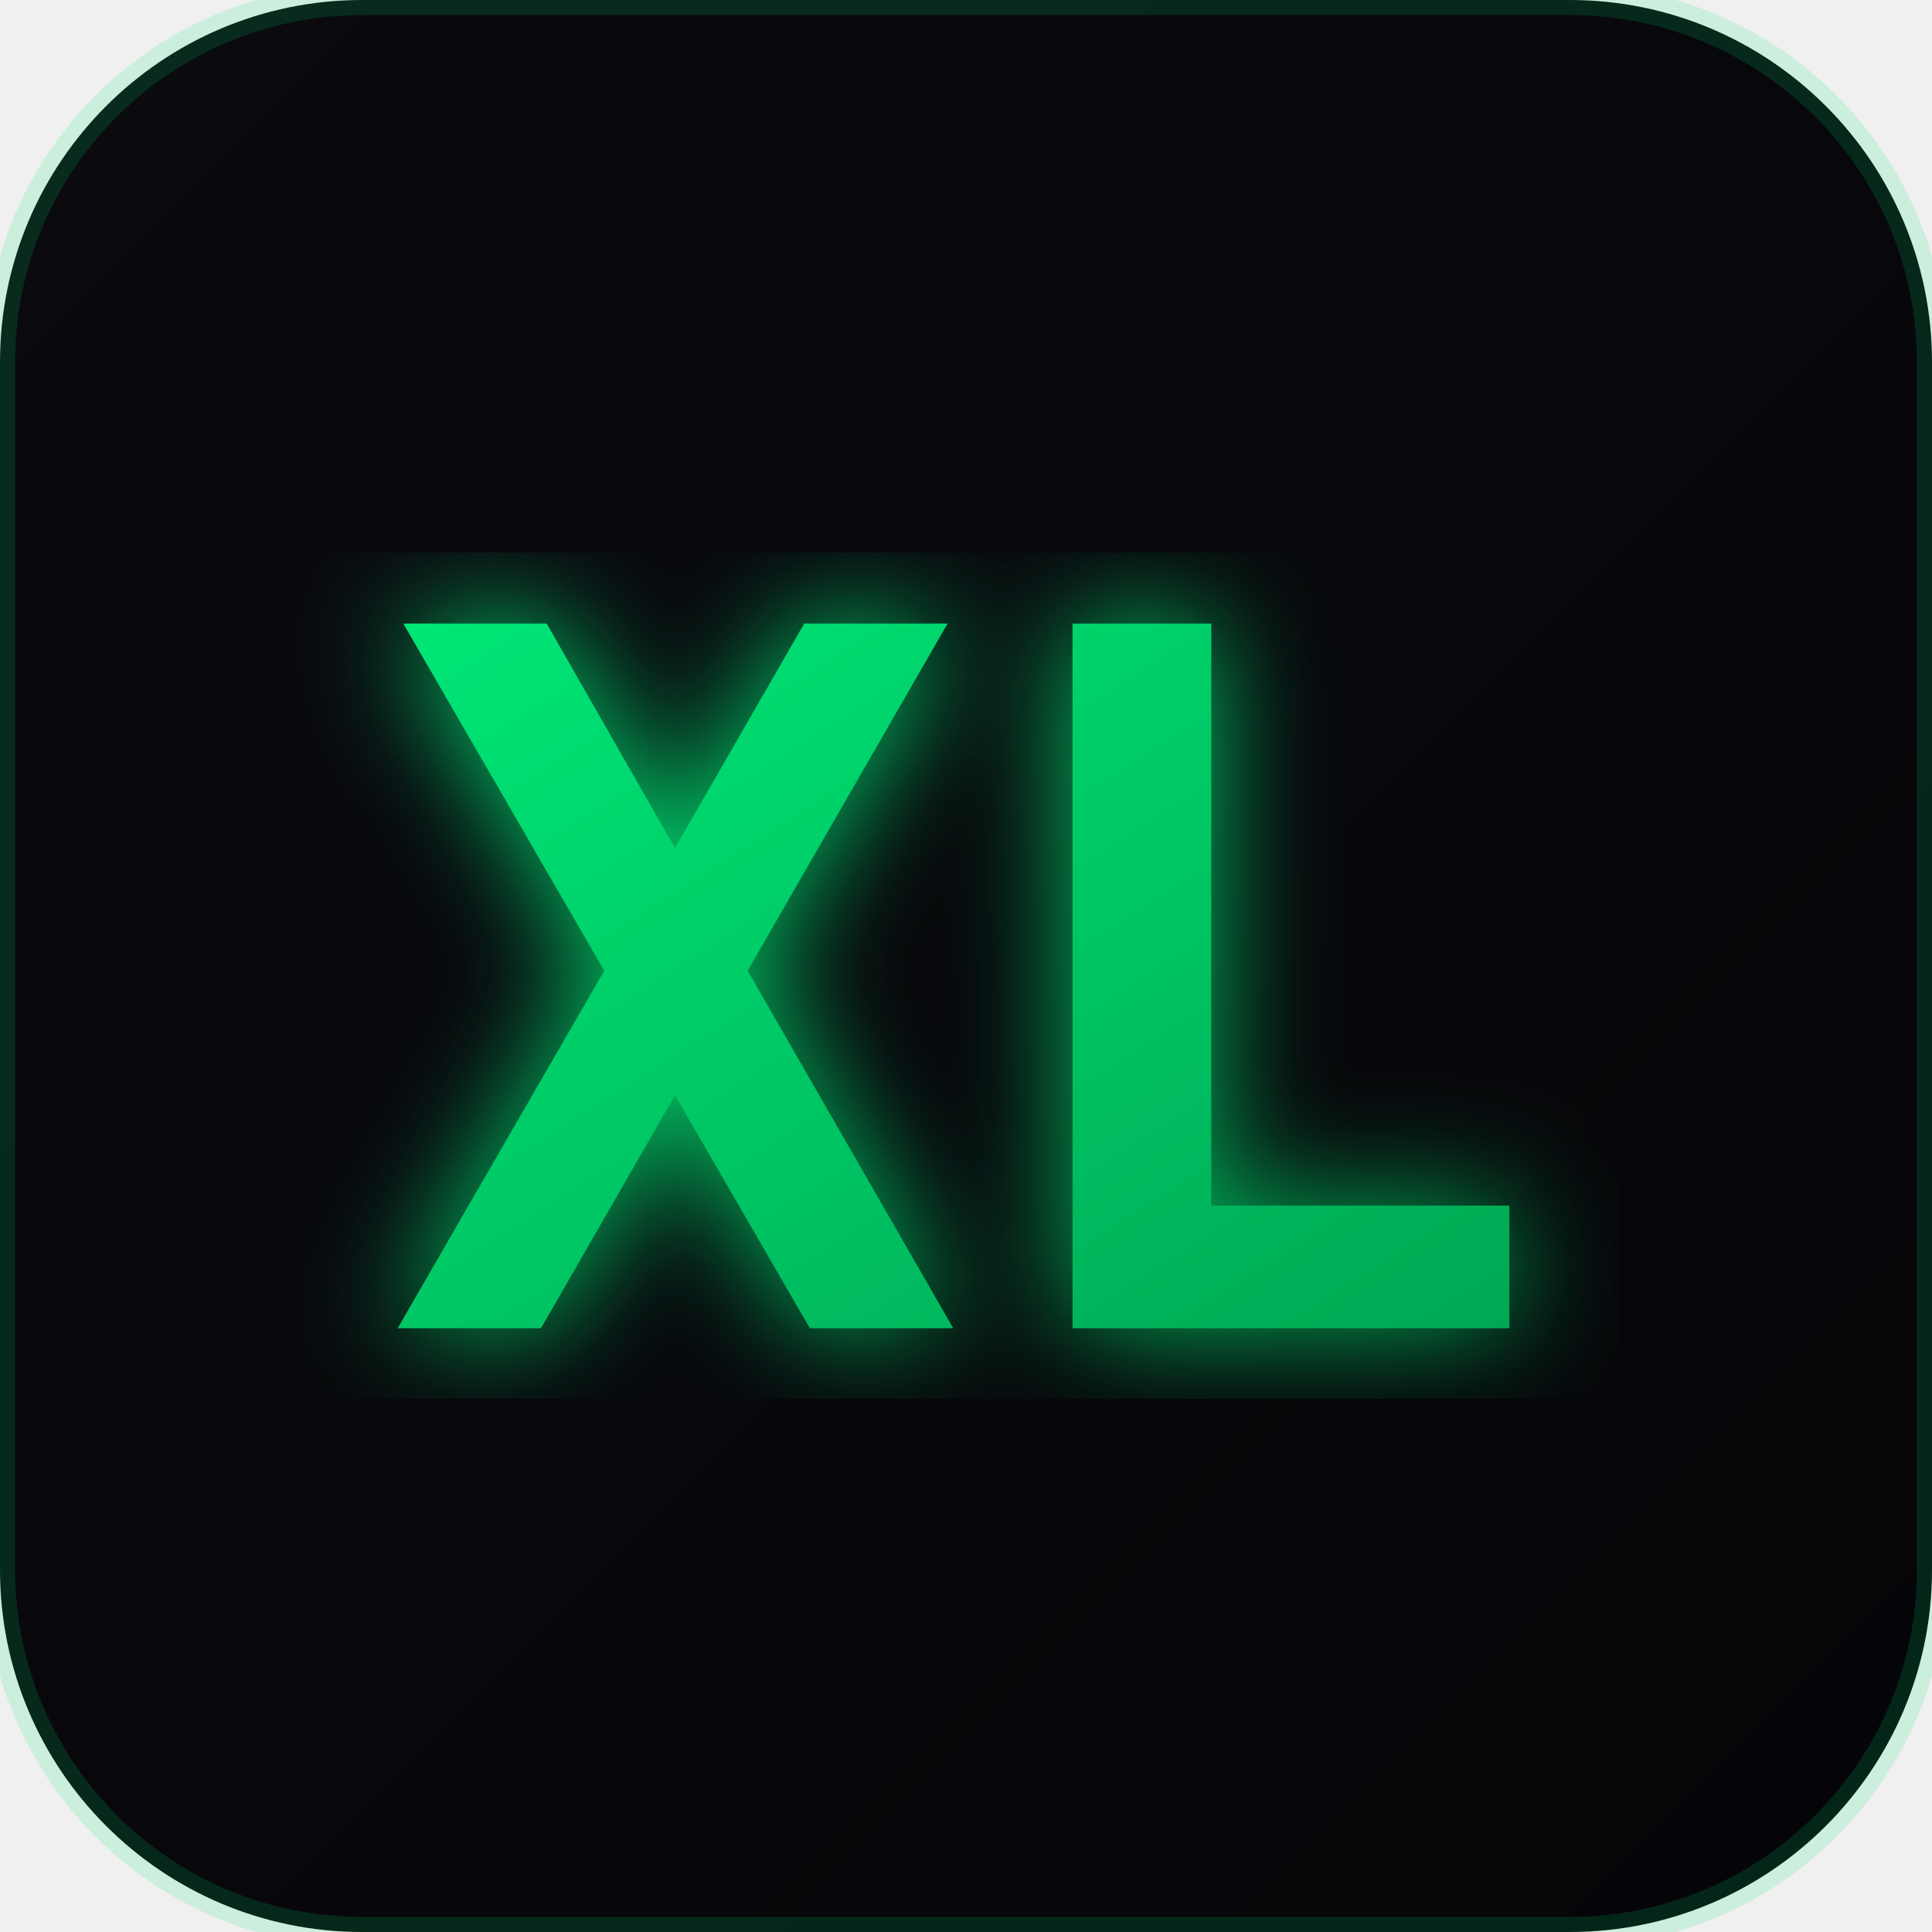
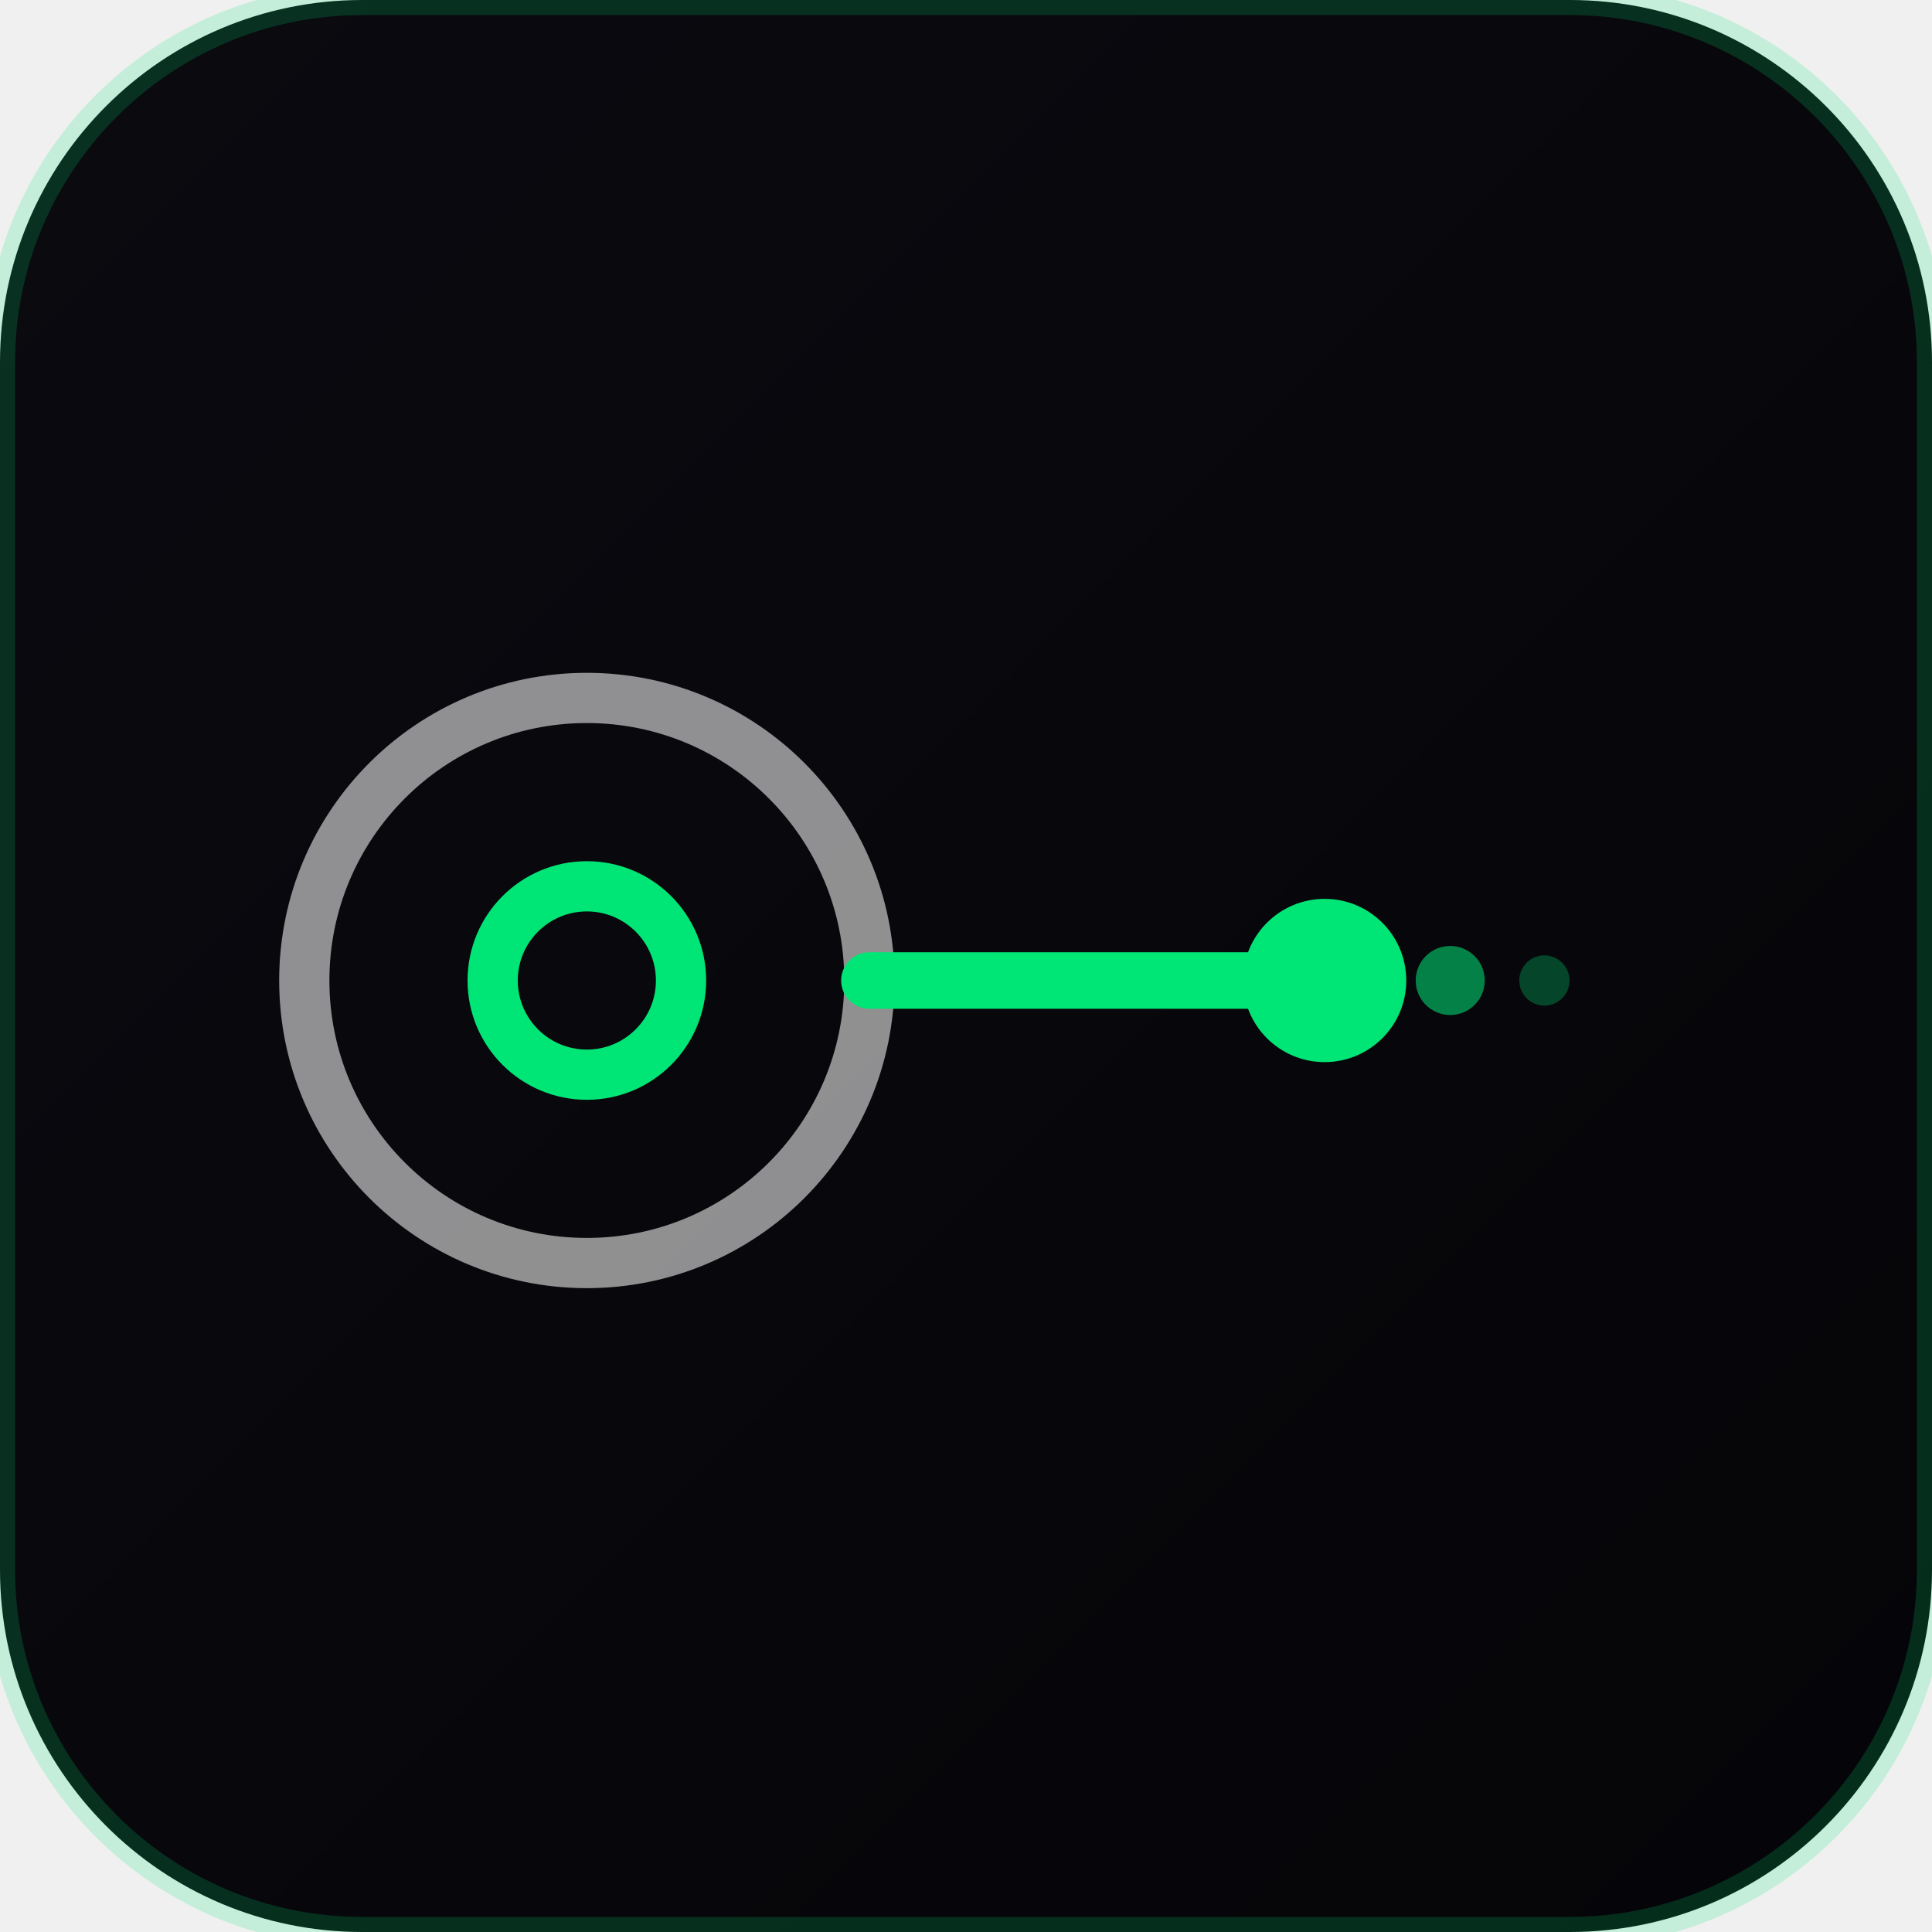
<svg xmlns="http://www.w3.org/2000/svg" viewBox="0 0 32 32">
  <defs>
    <linearGradient id="bg" x1="0%" y1="0%" x2="100%" y2="100%">
      <stop offset="0%" stop-color="#0a0a10" />
      <stop offset="100%" stop-color="#050508" />
    </linearGradient>
-     <linearGradient id="accent" x1="0%" y1="0%" x2="100%" y2="100%">
-       <stop offset="0%" stop-color="#00E676" />
-       <stop offset="100%" stop-color="#00A854" />
-     </linearGradient>
-     <filter id="glow">
-       <feGaussianBlur stdDeviation="1" result="blur" />
-       <feComposite in="SourceGraphic" in2="blur" operator="over" />
-     </filter>
  </defs>
-   <rect width="32" height="32" rx="6" fill="url(#bg)" stroke="rgba(0,230,118,0.15)" stroke-width="0.5" />
-   <text x="16" y="22" text-anchor="middle" font-size="16" font-weight="700" font-family="monospace" fill="url(#accent)" filter="url(#glow)">XL</text>
+   <rect width="32" height="32" rx="6" fill="url(#bg)" stroke="rgba(0,230,118,0.18)" stroke-width="0.5" />
+   <g transform="translate(4 10) scale(0.52)">
+     <circle cx="11" cy="12" r="9" stroke="#ffffff" stroke-opacity="0.55" stroke-width="1.6" fill="none" />
+     <circle cx="11" cy="12" r="3" stroke="#00E676" stroke-width="1.6" fill="none" />
+     <line x1="20" y1="12" x2="33" y2="12" stroke="#00E676" stroke-width="1.8" stroke-linecap="round" />
+     <circle cx="34.5" cy="12" r="2.6" fill="#00E676" />
+     <circle cx="38.5" cy="12" r="1.1" fill="#00E676" opacity="0.55" />
+     <circle cx="41.5" cy="12" r="0.8" fill="#00E676" opacity="0.28" />
+   </g>
</svg>
